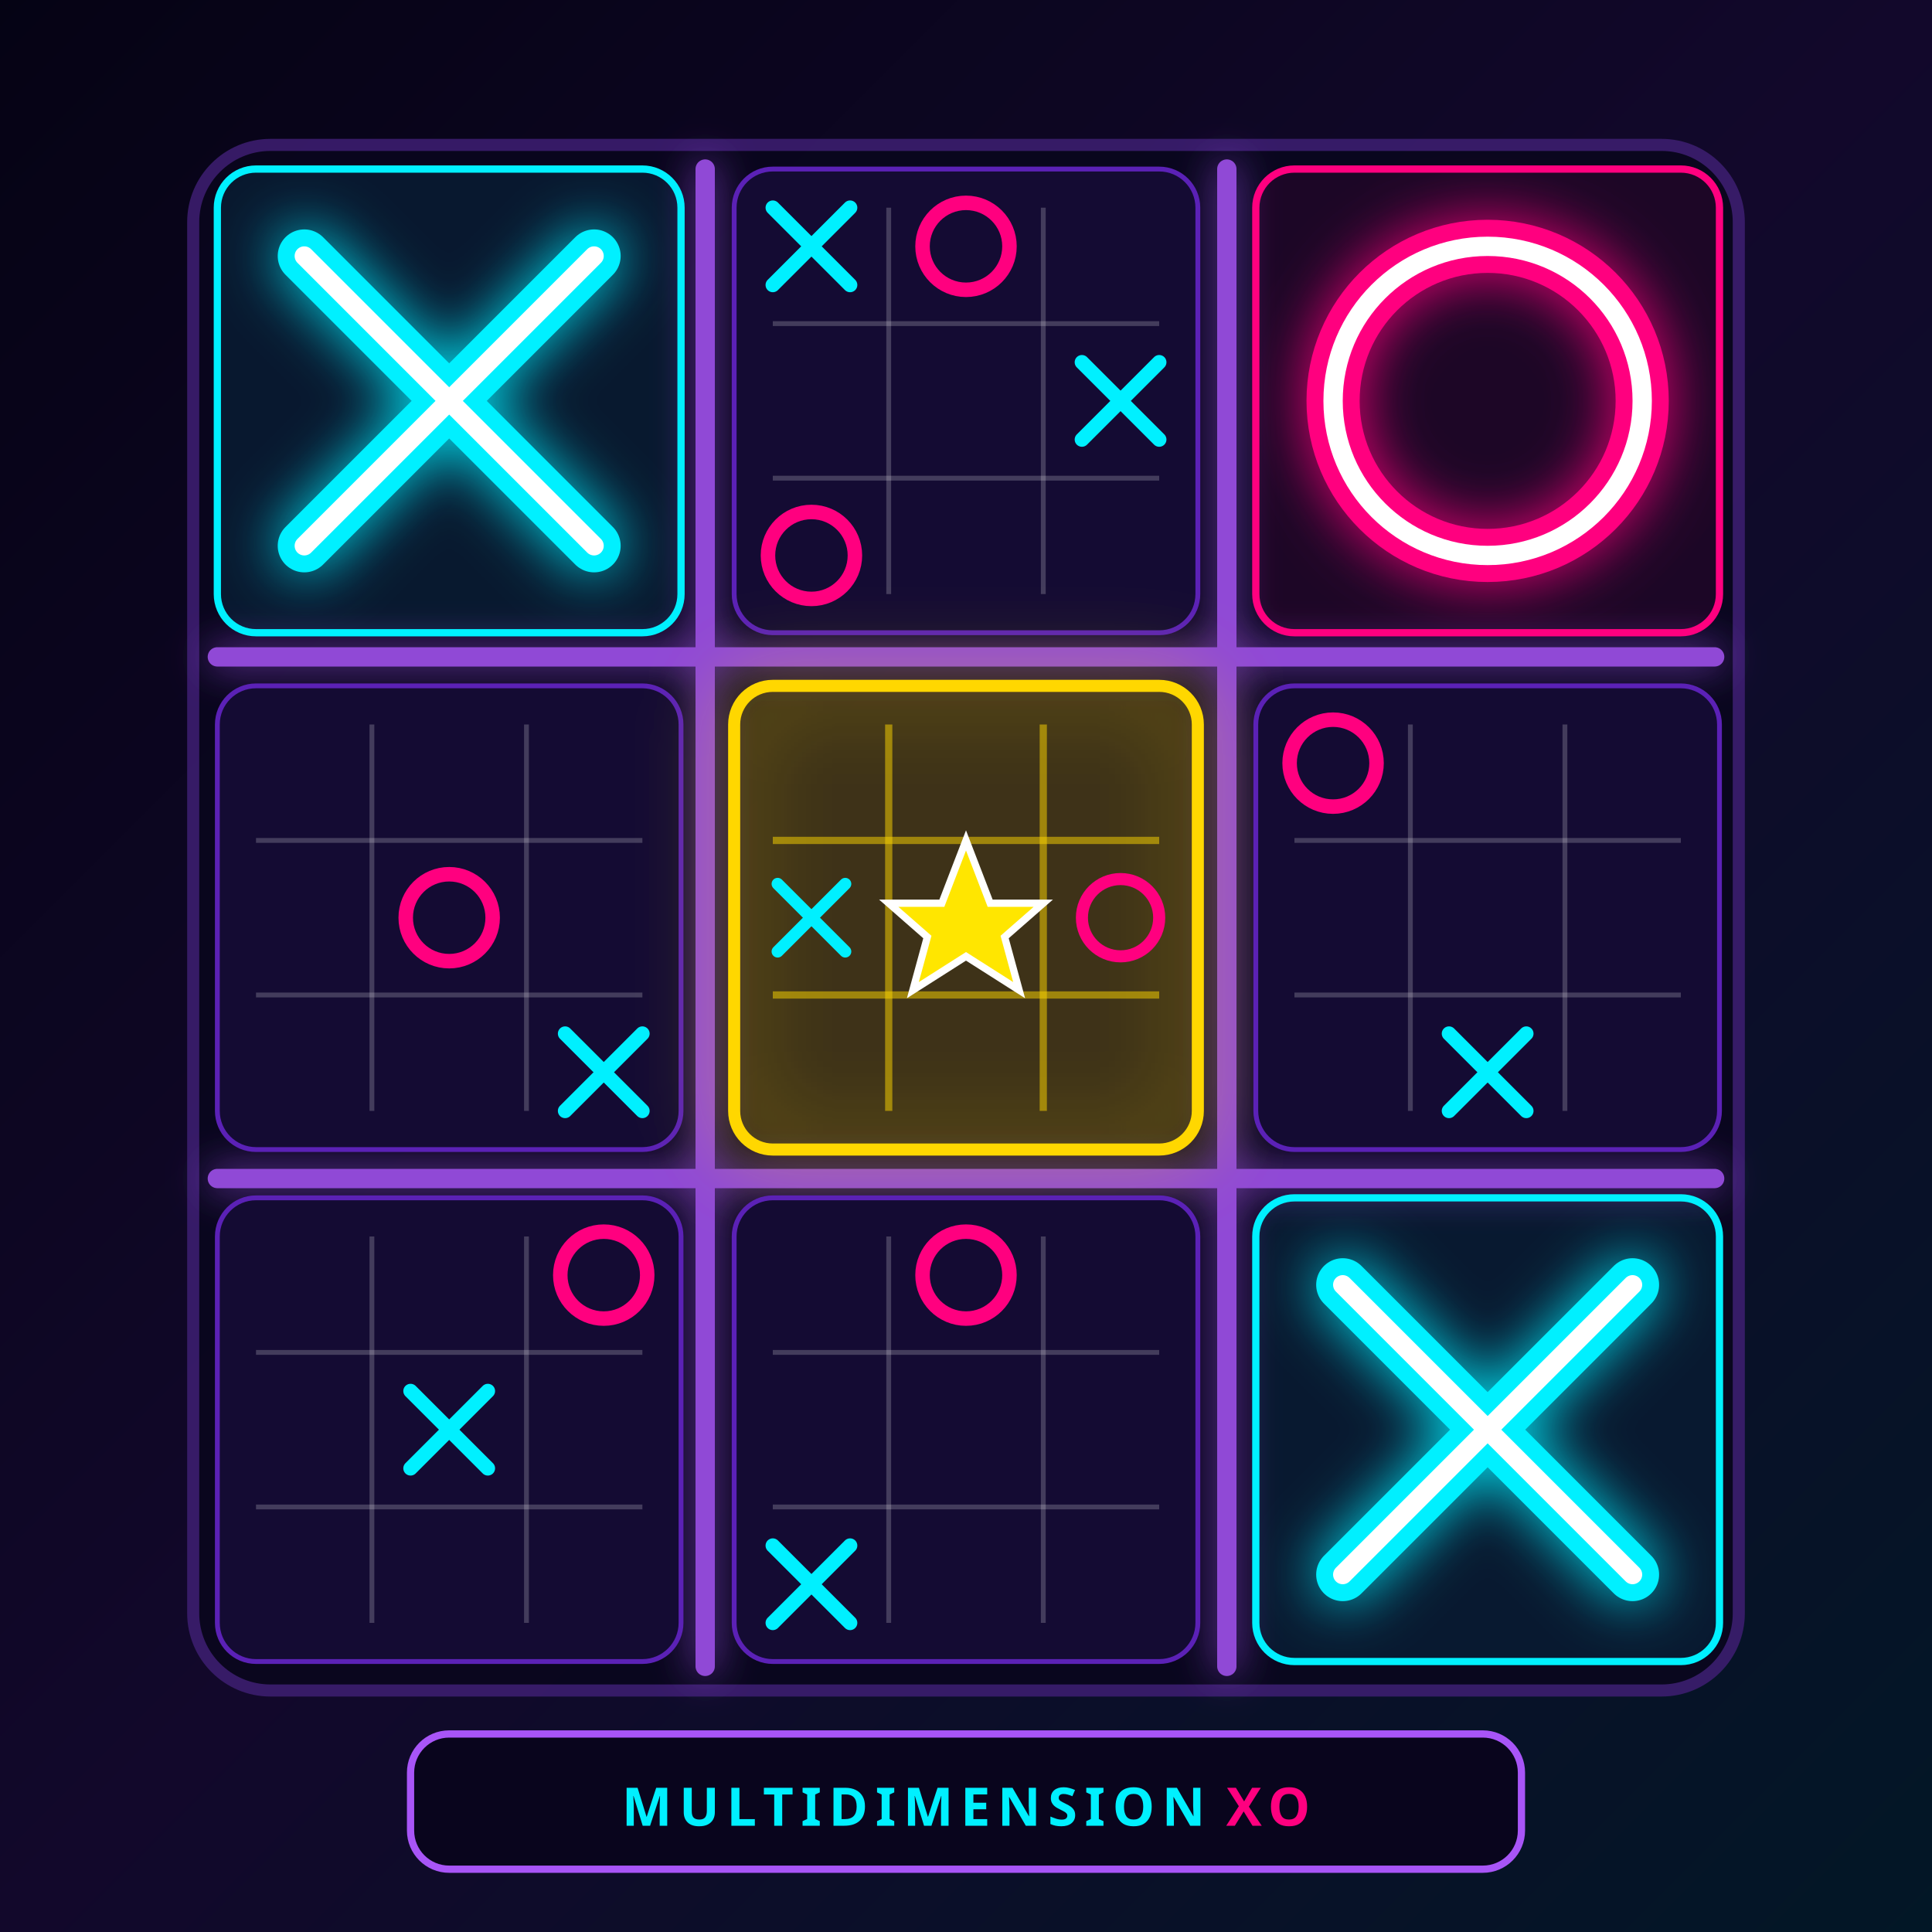
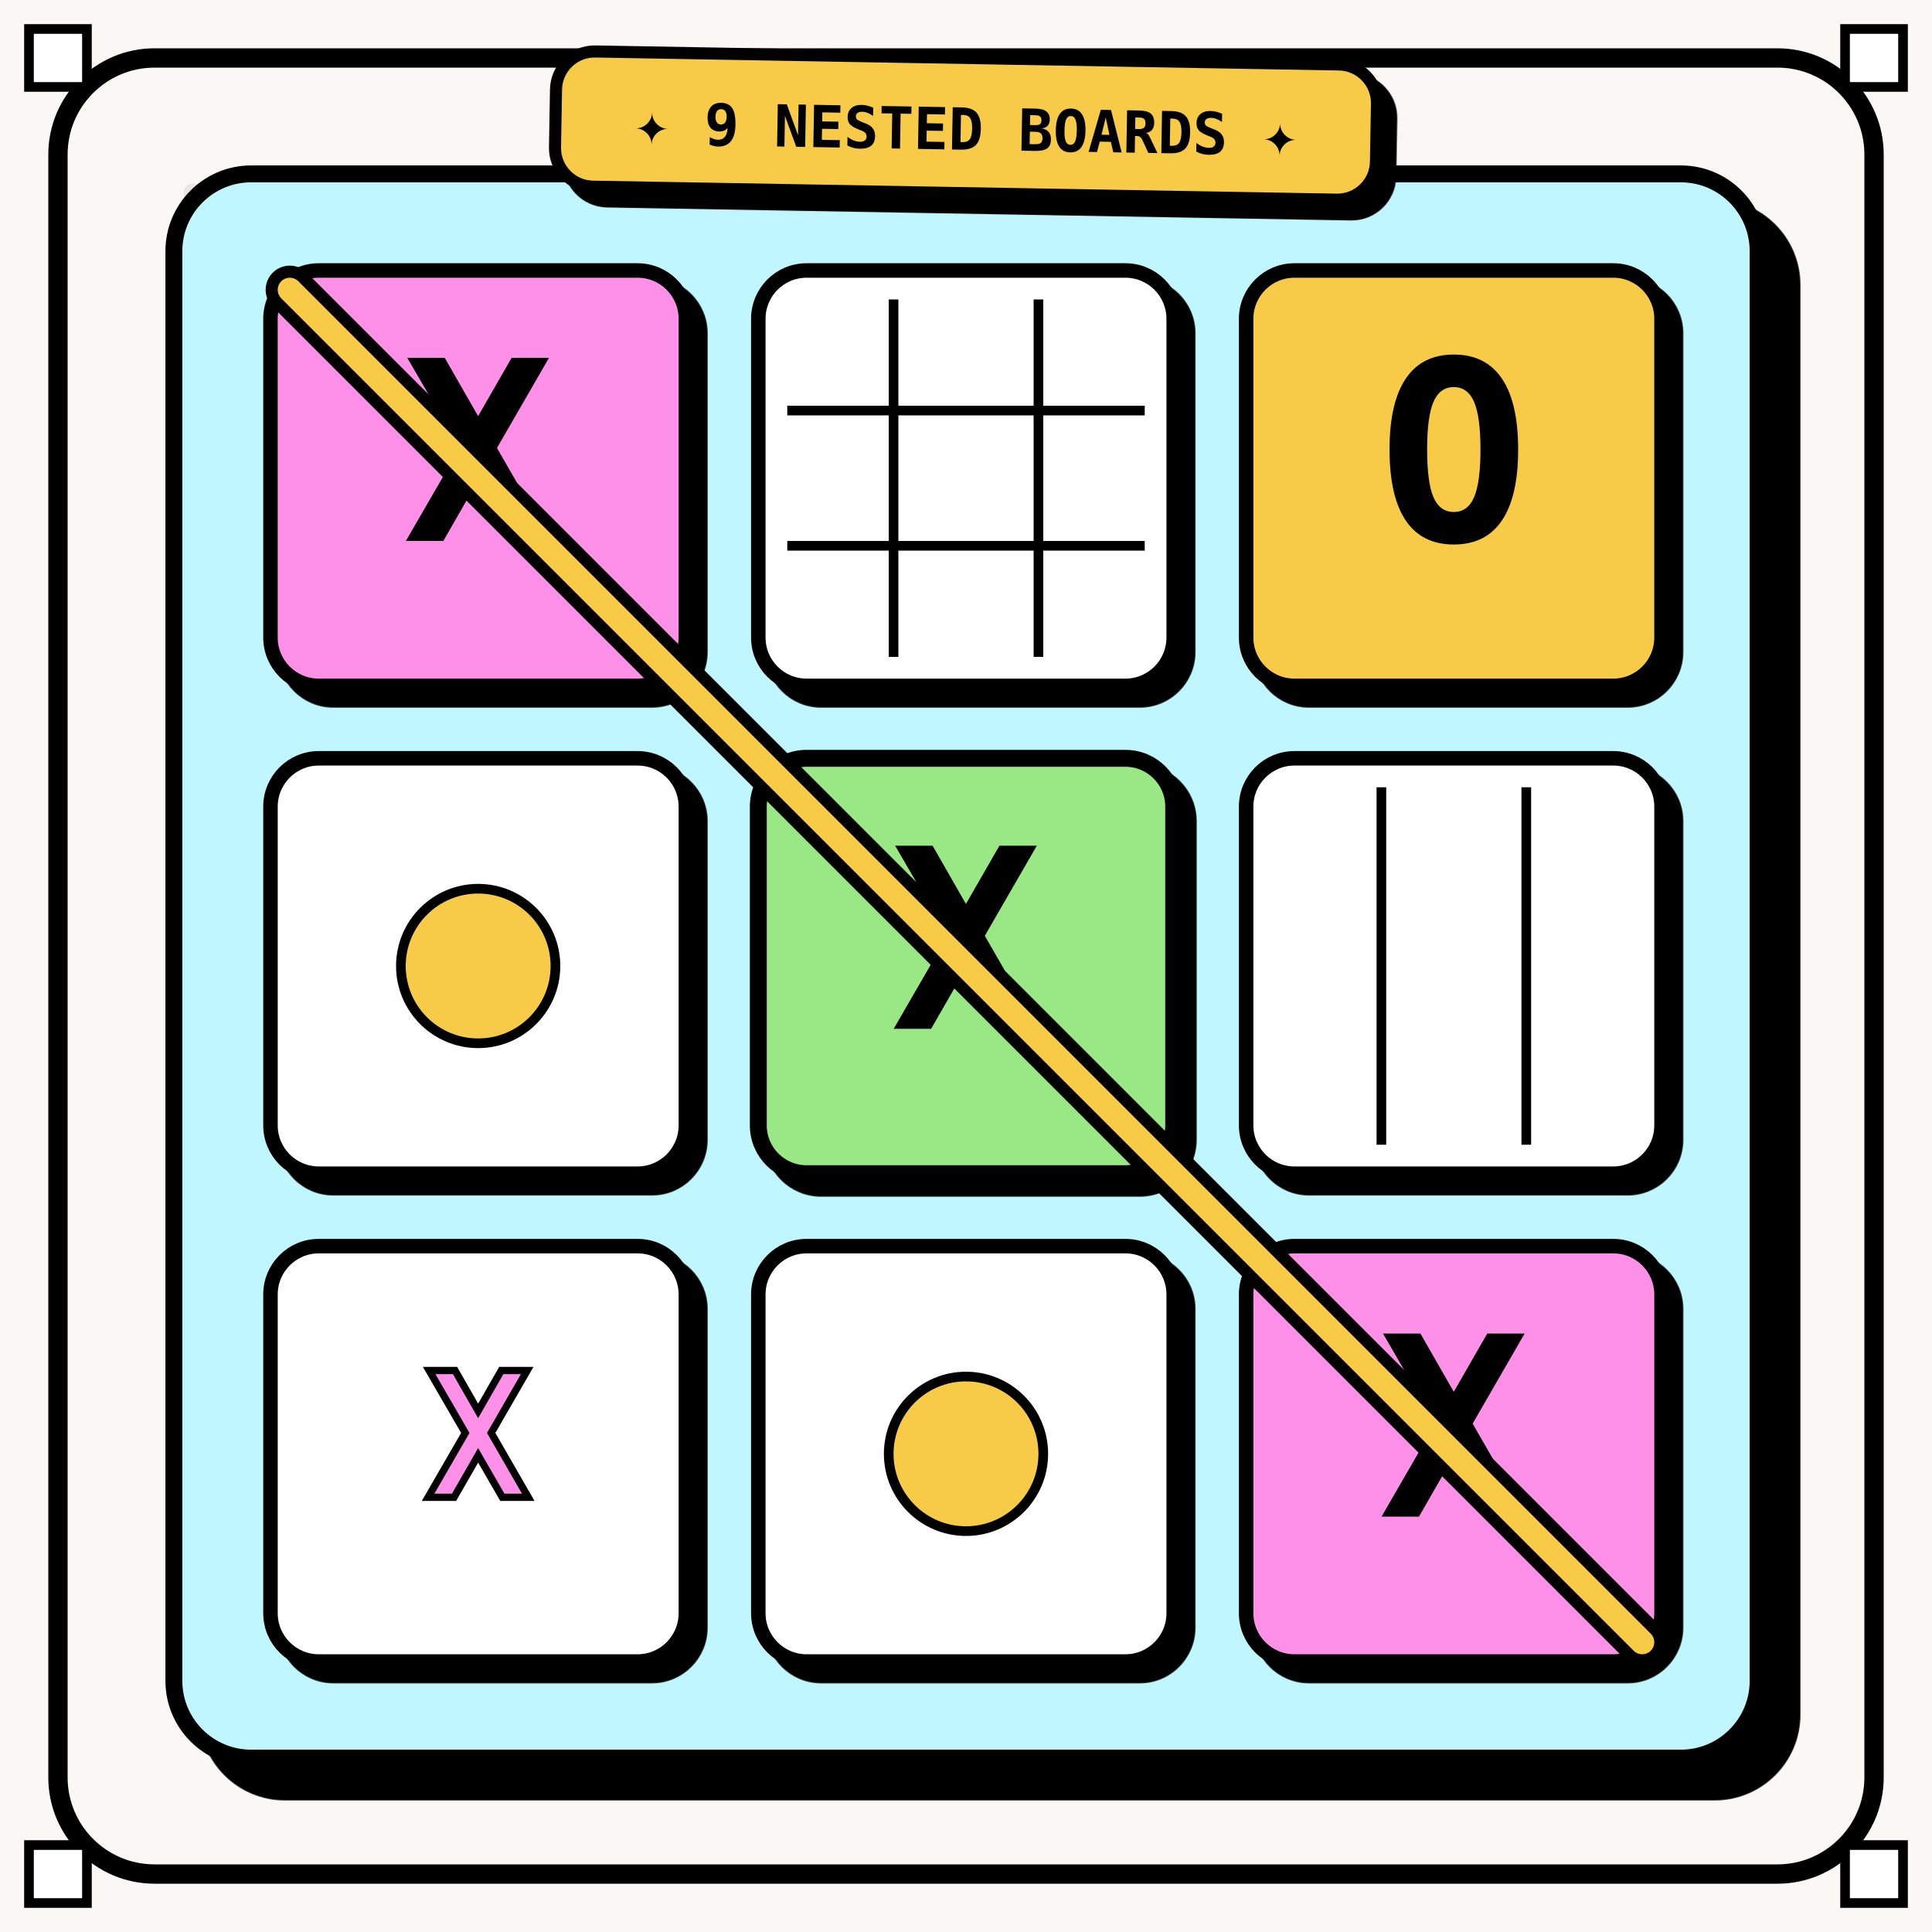
<svg xmlns="http://www.w3.org/2000/svg" viewBox="0 0 400 400" width="100%" height="100%">
  <defs>
-     <linearGradient id="multiBg" x1="0%" y1="0%" x2="100%" y2="100%">
-       <stop offset="0%" stop-color="#050314" />
-       <stop offset="50%" stop-color="#12082b" />
-       <stop offset="100%" stop-color="#021726" />
-     </linearGradient>
-     <filter id="neonCyanGlow" x="-30%" y="-30%" width="160%" height="160%">
-       <feDropShadow dx="0" dy="0" stdDeviation="6" flood-color="#00f0ff" flood-opacity="0.9" />
+     <filter id="neoShadowSm" x="-20%" y="-20%" width="140%" height="140%">
+       <feDropShadow dx="3" dy="3" stdDeviation="0" flood-color="#000000" />
    </filter>
-     <filter id="neonPinkGlow" x="-30%" y="-30%" width="160%" height="160%">
-       <feDropShadow dx="0" dy="0" stdDeviation="6" flood-color="#ff007f" flood-opacity="0.9" />
+     <filter id="neoShadow" x="-20%" y="-20%" width="140%" height="140%">
+       <feDropShadow dx="5" dy="5" stdDeviation="0" flood-color="#000000" />
    </filter>
-     <filter id="goldGlow" x="-30%" y="-30%" width="160%" height="160%">
-       <feDropShadow dx="0" dy="0" stdDeviation="8" flood-color="#ffd700" flood-opacity="0.9" />
-     </filter>
-     <filter id="gridMacroGlow" x="-20%" y="-20%" width="140%" height="140%">
-       <feDropShadow dx="0" dy="0" stdDeviation="4" flood-color="#a855f7" flood-opacity="0.8" />
+     <filter id="neoShadowLg" x="-20%" y="-20%" width="140%" height="140%">
+       <feDropShadow dx="7" dy="7" stdDeviation="0" flood-color="#000000" />
    </filter>
  </defs>
-   <rect width="400" height="400" fill="url(#multiBg)" />
-   <rect x="40" y="30" width="320" height="320" rx="16" fill="#09051d" stroke="#3b1d6e" stroke-width="2.5" opacity="0.9" />
-   <g stroke="#a855f7" stroke-width="4" filter="url(#gridMacroGlow)" opacity="0.85" stroke-linecap="round">
-     <line x1="146" y1="35" x2="146" y2="345" />
-     <line x1="254" y1="35" x2="254" y2="345" />
-     <line x1="45" y1="136" x2="355" y2="136" />
-     <line x1="45" y1="244" x2="355" y2="244" />
+   <rect width="400" height="400" fill="#FAF8F5" />
+   <g fill="#000000" opacity="0.08">
+     <circle cx="40" cy="40" r="2" />
+     <circle cx="100" cy="40" r="2" />
+     <circle cx="160" cy="40" r="2" />
+     <circle cx="220" cy="40" r="2" />
+     <circle cx="280" cy="40" r="2" />
+     <circle cx="340" cy="40" r="2" />
+     <circle cx="40" cy="100" r="2" />
+     <circle cx="100" cy="100" r="2" />
+     <circle cx="160" cy="100" r="2" />
+     <circle cx="220" cy="100" r="2" />
+     <circle cx="280" cy="100" r="2" />
+     <circle cx="340" cy="100" r="2" />
+     <circle cx="40" cy="160" r="2" />
+     <circle cx="100" cy="160" r="2" />
+     <circle cx="160" cy="160" r="2" />
+     <circle cx="220" cy="160" r="2" />
+     <circle cx="280" cy="160" r="2" />
+     <circle cx="340" cy="160" r="2" />
+     <circle cx="40" cy="220" r="2" />
+     <circle cx="100" cy="220" r="2" />
+     <circle cx="160" cy="220" r="2" />
+     <circle cx="220" cy="220" r="2" />
+     <circle cx="280" cy="220" r="2" />
+     <circle cx="340" cy="220" r="2" />
+     <circle cx="40" cy="280" r="2" />
+     <circle cx="100" cy="280" r="2" />
+     <circle cx="160" cy="280" r="2" />
+     <circle cx="220" cy="280" r="2" />
+     <circle cx="280" cy="280" r="2" />
+     <circle cx="340" cy="280" r="2" />
+     <circle cx="40" cy="340" r="2" />
+     <circle cx="100" cy="340" r="2" />
+     <circle cx="160" cy="340" r="2" />
+     <circle cx="220" cy="340" r="2" />
+     <circle cx="280" cy="340" r="2" />
+     <circle cx="340" cy="340" r="2" />
  </g>
-   <g transform="translate(45, 35)">
-     <rect width="96" height="96" rx="8" fill="#00f0ff" fill-opacity="0.08" stroke="#00f0ff" stroke-width="1.5" />
-     <g filter="url(#neonCyanGlow)" transform="translate(48, 48)">
-       <line x1="-30" y1="-30" x2="30" y2="30" stroke="#00f0ff" stroke-width="11" stroke-linecap="round" />
-       <line x1="30" y1="-30" x2="-30" y2="30" stroke="#00f0ff" stroke-width="11" stroke-linecap="round" />
-       <line x1="-30" y1="-30" x2="30" y2="30" stroke="#ffffff" stroke-width="4" stroke-linecap="round" />
-       <line x1="30" y1="-30" x2="-30" y2="30" stroke="#ffffff" stroke-width="4" stroke-linecap="round" />
-     </g>
+   <rect x="12" y="12" width="376" height="376" rx="20" fill="none" stroke="#000000" stroke-width="4" />
+   <rect x="36" y="36" width="328" height="328" rx="16" fill="#C0F7FE" stroke="#000000" stroke-width="3.5" filter="url(#neoShadowLg)" />
+   <g filter="url(#neoShadowSm)">
+     <rect x="56" y="56" width="86" height="86" rx="10" fill="#FE90E8" stroke="#000000" stroke-width="3" />
+     <text x="99" y="112" font-family="'JetBrains Mono', monospace" font-weight="900" font-size="52" fill="#000000" text-anchor="middle">X</text>
+     <rect x="157" y="56" width="86" height="86" rx="10" fill="#FFFFFF" stroke="#000000" stroke-width="3" />
+     <line x1="185" y1="62" x2="185" y2="136" stroke="#000000" stroke-width="2" />
+     <line x1="215" y1="62" x2="215" y2="136" stroke="#000000" stroke-width="2" />
+     <line x1="163" y1="85" x2="237" y2="85" stroke="#000000" stroke-width="2" />
+     <line x1="163" y1="113" x2="237" y2="113" stroke="#000000" stroke-width="2" />
+     <rect x="258" y="56" width="86" height="86" rx="10" fill="#F7CB46" stroke="#000000" stroke-width="3" />
+     <text x="301" y="112" font-family="'JetBrains Mono', monospace" font-weight="900" font-size="52" fill="#000000" text-anchor="middle">O</text>
+     <rect x="56" y="157" width="86" height="86" rx="10" fill="#FFFFFF" stroke="#000000" stroke-width="3" />
+     <circle cx="99" cy="200" r="16" fill="#F7CB46" stroke="#000000" stroke-width="2" />
+     <rect x="157" y="157" width="86" height="86" rx="10" fill="#99E885" stroke="#000000" stroke-width="3.5" />
+     <text x="200" y="213" font-family="'JetBrains Mono', monospace" font-weight="900" font-size="52" fill="#000000" text-anchor="middle">X</text>
+     <rect x="258" y="157" width="86" height="86" rx="10" fill="#FFFFFF" stroke="#000000" stroke-width="3" />
+     <line x1="286" y1="163" x2="286" y2="237" stroke="#000000" stroke-width="2" />
+     <line x1="316" y1="163" x2="316" y2="237" stroke="#000000" stroke-width="2" />
+     <rect x="56" y="258" width="86" height="86" rx="10" fill="#FFFFFF" stroke="#000000" stroke-width="3" />
+     <text x="99" y="310" font-family="'JetBrains Mono', monospace" font-weight="900" font-size="36" fill="#FE90E8" stroke="#000000" stroke-width="1.5" text-anchor="middle">X</text>
+     <rect x="157" y="258" width="86" height="86" rx="10" fill="#FFFFFF" stroke="#000000" stroke-width="3" />
+     <circle cx="200" cy="301" r="16" fill="#F7CB46" stroke="#000000" stroke-width="2" />
+     <rect x="258" y="258" width="86" height="86" rx="10" fill="#FE90E8" stroke="#000000" stroke-width="3" />
+     <text x="301" y="314" font-family="'JetBrains Mono', monospace" font-weight="900" font-size="52" fill="#000000" text-anchor="middle">X</text>
  </g>
-   <g transform="translate(152, 35)">
-     <rect width="96" height="96" rx="8" fill="#140b33" stroke="#5b21b6" stroke-width="1" />
-     <line x1="32" y1="8" x2="32" y2="88" stroke="#ffffff" stroke-width="1" opacity="0.2" />
-     <line x1="64" y1="8" x2="64" y2="88" stroke="#ffffff" stroke-width="1" opacity="0.2" />
-     <line x1="8" y1="32" x2="88" y2="32" stroke="#ffffff" stroke-width="1" opacity="0.2" />
-     <line x1="8" y1="64" x2="88" y2="64" stroke="#ffffff" stroke-width="1" opacity="0.2" />
-     <g transform="translate(16, 16)">
-       <line x1="-8" y1="-8" x2="8" y2="8" stroke="#00f0ff" stroke-width="3" stroke-linecap="round" />
-       <line x1="8" y1="-8" x2="-8" y2="8" stroke="#00f0ff" stroke-width="3" stroke-linecap="round" />
-     </g>
-     <g transform="translate(48, 16)">
-       <circle cx="0" cy="0" r="9" fill="none" stroke="#ff007f" stroke-width="3" />
-     </g>
-     <g transform="translate(80, 48)">
-       <line x1="-8" y1="-8" x2="8" y2="8" stroke="#00f0ff" stroke-width="3" stroke-linecap="round" />
-       <line x1="8" y1="-8" x2="-8" y2="8" stroke="#00f0ff" stroke-width="3" stroke-linecap="round" />
-     </g>
-     <g transform="translate(16, 80)">
-       <circle cx="0" cy="0" r="9" fill="none" stroke="#ff007f" stroke-width="3" />
-     </g>
+   <line x1="60" y1="60" x2="340" y2="340" stroke="#000000" stroke-width="10" stroke-linecap="round" />
+   <line x1="60" y1="60" x2="340" y2="340" stroke="#F7CB46" stroke-width="5" stroke-linecap="round" />
+   <g transform="translate(200, 26) rotate(1)">
+     <rect x="-85" y="-14" width="170" height="28" rx="8" fill="#F7CB46" stroke="#000000" stroke-width="2.5" filter="url(#neoShadowSm)" />
+     <text x="0" y="5" font-family="'JetBrains Mono', monospace" font-weight="900" font-size="12" fill="#000000" text-anchor="middle">✦ 9 NESTED BOARDS ✦</text>
  </g>
-   <g transform="translate(260, 35)">
-     <rect width="96" height="96" rx="8" fill="#ff007f" fill-opacity="0.08" stroke="#ff007f" stroke-width="1.5" />
-     <g filter="url(#neonPinkGlow)" transform="translate(48, 48)">
-       <circle cx="0" cy="0" r="32" fill="none" stroke="#ff007f" stroke-width="11" />
-       <circle cx="0" cy="0" r="32" fill="none" stroke="#ffffff" stroke-width="4" />
-     </g>
-   </g>
-   <g transform="translate(45, 142)">
-     <rect width="96" height="96" rx="8" fill="#140b33" stroke="#5b21b6" stroke-width="1" />
-     <line x1="32" y1="8" x2="32" y2="88" stroke="#ffffff" stroke-width="1" opacity="0.2" />
-     <line x1="64" y1="8" x2="64" y2="88" stroke="#ffffff" stroke-width="1" opacity="0.2" />
-     <line x1="8" y1="32" x2="88" y2="32" stroke="#ffffff" stroke-width="1" opacity="0.2" />
-     <line x1="8" y1="64" x2="88" y2="64" stroke="#ffffff" stroke-width="1" opacity="0.2" />
-     <g transform="translate(48, 48)">
-       <circle cx="0" cy="0" r="9" fill="none" stroke="#ff007f" stroke-width="3" />
-     </g>
-     <g transform="translate(80, 80)">
-       <line x1="-8" y1="-8" x2="8" y2="8" stroke="#00f0ff" stroke-width="3" stroke-linecap="round" />
-       <line x1="8" y1="-8" x2="-8" y2="8" stroke="#00f0ff" stroke-width="3" stroke-linecap="round" />
-     </g>
-   </g>
-   <g transform="translate(152, 142)">
-     <rect width="96" height="96" rx="8" fill="#ffd700" fill-opacity="0.12" stroke="#ffd700" stroke-width="2.5" filter="url(#goldGlow)" />
-     <line x1="32" y1="8" x2="32" y2="88" stroke="#ffd700" stroke-width="1.5" opacity="0.5" />
-     <line x1="64" y1="8" x2="64" y2="88" stroke="#ffd700" stroke-width="1.5" opacity="0.5" />
-     <line x1="8" y1="32" x2="88" y2="32" stroke="#ffd700" stroke-width="1.5" opacity="0.5" />
-     <line x1="8" y1="64" x2="88" y2="64" stroke="#ffd700" stroke-width="1.5" opacity="0.5" />
-     <g transform="translate(48, 48)">
-       <polygon points="0,-16 5,-3 16,-3 8,4 11,15 0,8 -11,15 -8,4 -16,-3 -5,-3" fill="#ffe600" stroke="#fff" stroke-width="1.5" />
-     </g>
-     <g transform="translate(16, 48)">
-       <line x1="-7" y1="-7" x2="7" y2="7" stroke="#00f0ff" stroke-width="2.5" stroke-linecap="round" />
-       <line x1="7" y1="-7" x2="-7" y2="7" stroke="#00f0ff" stroke-width="2.5" stroke-linecap="round" />
-     </g>
-     <g transform="translate(80, 48)">
-       <circle cx="0" cy="0" r="8" fill="none" stroke="#ff007f" stroke-width="2.5" />
-     </g>
-   </g>
-   <g transform="translate(260, 142)">
-     <rect width="96" height="96" rx="8" fill="#140b33" stroke="#5b21b6" stroke-width="1" />
-     <line x1="32" y1="8" x2="32" y2="88" stroke="#ffffff" stroke-width="1" opacity="0.2" />
-     <line x1="64" y1="8" x2="64" y2="88" stroke="#ffffff" stroke-width="1" opacity="0.2" />
-     <line x1="8" y1="32" x2="88" y2="32" stroke="#ffffff" stroke-width="1" opacity="0.2" />
-     <line x1="8" y1="64" x2="88" y2="64" stroke="#ffffff" stroke-width="1" opacity="0.2" />
-     <g transform="translate(16, 16)">
-       <circle cx="0" cy="0" r="9" fill="none" stroke="#ff007f" stroke-width="3" />
-     </g>
-     <g transform="translate(48, 80)">
-       <line x1="-8" y1="-8" x2="8" y2="8" stroke="#00f0ff" stroke-width="3" stroke-linecap="round" />
-       <line x1="8" y1="-8" x2="-8" y2="8" stroke="#00f0ff" stroke-width="3" stroke-linecap="round" />
-     </g>
-   </g>
-   <g transform="translate(45, 248)">
-     <rect width="96" height="96" rx="8" fill="#140b33" stroke="#5b21b6" stroke-width="1" />
-     <line x1="32" y1="8" x2="32" y2="88" stroke="#ffffff" stroke-width="1" opacity="0.2" />
-     <line x1="64" y1="8" x2="64" y2="88" stroke="#ffffff" stroke-width="1" opacity="0.2" />
-     <line x1="8" y1="32" x2="88" y2="32" stroke="#ffffff" stroke-width="1" opacity="0.2" />
-     <line x1="8" y1="64" x2="88" y2="64" stroke="#ffffff" stroke-width="1" opacity="0.2" />
-     <g transform="translate(80, 16)">
-       <circle cx="0" cy="0" r="9" fill="none" stroke="#ff007f" stroke-width="3" />
-     </g>
-     <g transform="translate(48, 48)">
-       <line x1="-8" y1="-8" x2="8" y2="8" stroke="#00f0ff" stroke-width="3" stroke-linecap="round" />
-       <line x1="8" y1="-8" x2="-8" y2="8" stroke="#00f0ff" stroke-width="3" stroke-linecap="round" />
-     </g>
-   </g>
-   <g transform="translate(152, 248)">
-     <rect width="96" height="96" rx="8" fill="#140b33" stroke="#5b21b6" stroke-width="1" />
-     <line x1="32" y1="8" x2="32" y2="88" stroke="#ffffff" stroke-width="1" opacity="0.2" />
-     <line x1="64" y1="8" x2="64" y2="88" stroke="#ffffff" stroke-width="1" opacity="0.2" />
-     <line x1="8" y1="32" x2="88" y2="32" stroke="#ffffff" stroke-width="1" opacity="0.2" />
-     <line x1="8" y1="64" x2="88" y2="64" stroke="#ffffff" stroke-width="1" opacity="0.2" />
-     <g transform="translate(16, 80)">
-       <line x1="-8" y1="-8" x2="8" y2="8" stroke="#00f0ff" stroke-width="3" stroke-linecap="round" />
-       <line x1="8" y1="-8" x2="-8" y2="8" stroke="#00f0ff" stroke-width="3" stroke-linecap="round" />
-     </g>
-     <g transform="translate(48, 16)">
-       <circle cx="0" cy="0" r="9" fill="none" stroke="#ff007f" stroke-width="3" />
-     </g>
-   </g>
-   <g transform="translate(260, 248)">
-     <rect width="96" height="96" rx="8" fill="#00f0ff" fill-opacity="0.08" stroke="#00f0ff" stroke-width="1.5" />
-     <g filter="url(#neonCyanGlow)" transform="translate(48, 48)">
-       <line x1="-30" y1="-30" x2="30" y2="30" stroke="#00f0ff" stroke-width="11" stroke-linecap="round" />
-       <line x1="30" y1="-30" x2="-30" y2="30" stroke="#00f0ff" stroke-width="11" stroke-linecap="round" />
-       <line x1="-30" y1="-30" x2="30" y2="30" stroke="#ffffff" stroke-width="4" stroke-linecap="round" />
-       <line x1="30" y1="-30" x2="-30" y2="30" stroke="#ffffff" stroke-width="4" stroke-linecap="round" />
-     </g>
-   </g>
-   <g transform="translate(200, 375)">
-     <rect x="-115" y="-16" width="230" height="28" rx="8" fill="#09051d" stroke="#a855f7" stroke-width="1.5" />
-     <text x="0" y="3" fill="#00f0ff" font-family="'Arial Black', sans-serif" font-size="11" font-weight="900" text-anchor="middle" letter-spacing="1.5">
-       MULTIDIMENSION <tspan fill="#ff007f">XO</tspan>
-     </text>
-   </g>
+   <rect x="6" y="6" width="12" height="12" fill="#FFFFFF" stroke="#000000" stroke-width="2" />
+   <rect x="382" y="6" width="12" height="12" fill="#FFFFFF" stroke="#000000" stroke-width="2" />
+   <rect x="6" y="382" width="12" height="12" fill="#FFFFFF" stroke="#000000" stroke-width="2" />
+   <rect x="382" y="382" width="12" height="12" fill="#FFFFFF" stroke="#000000" stroke-width="2" />
</svg>
